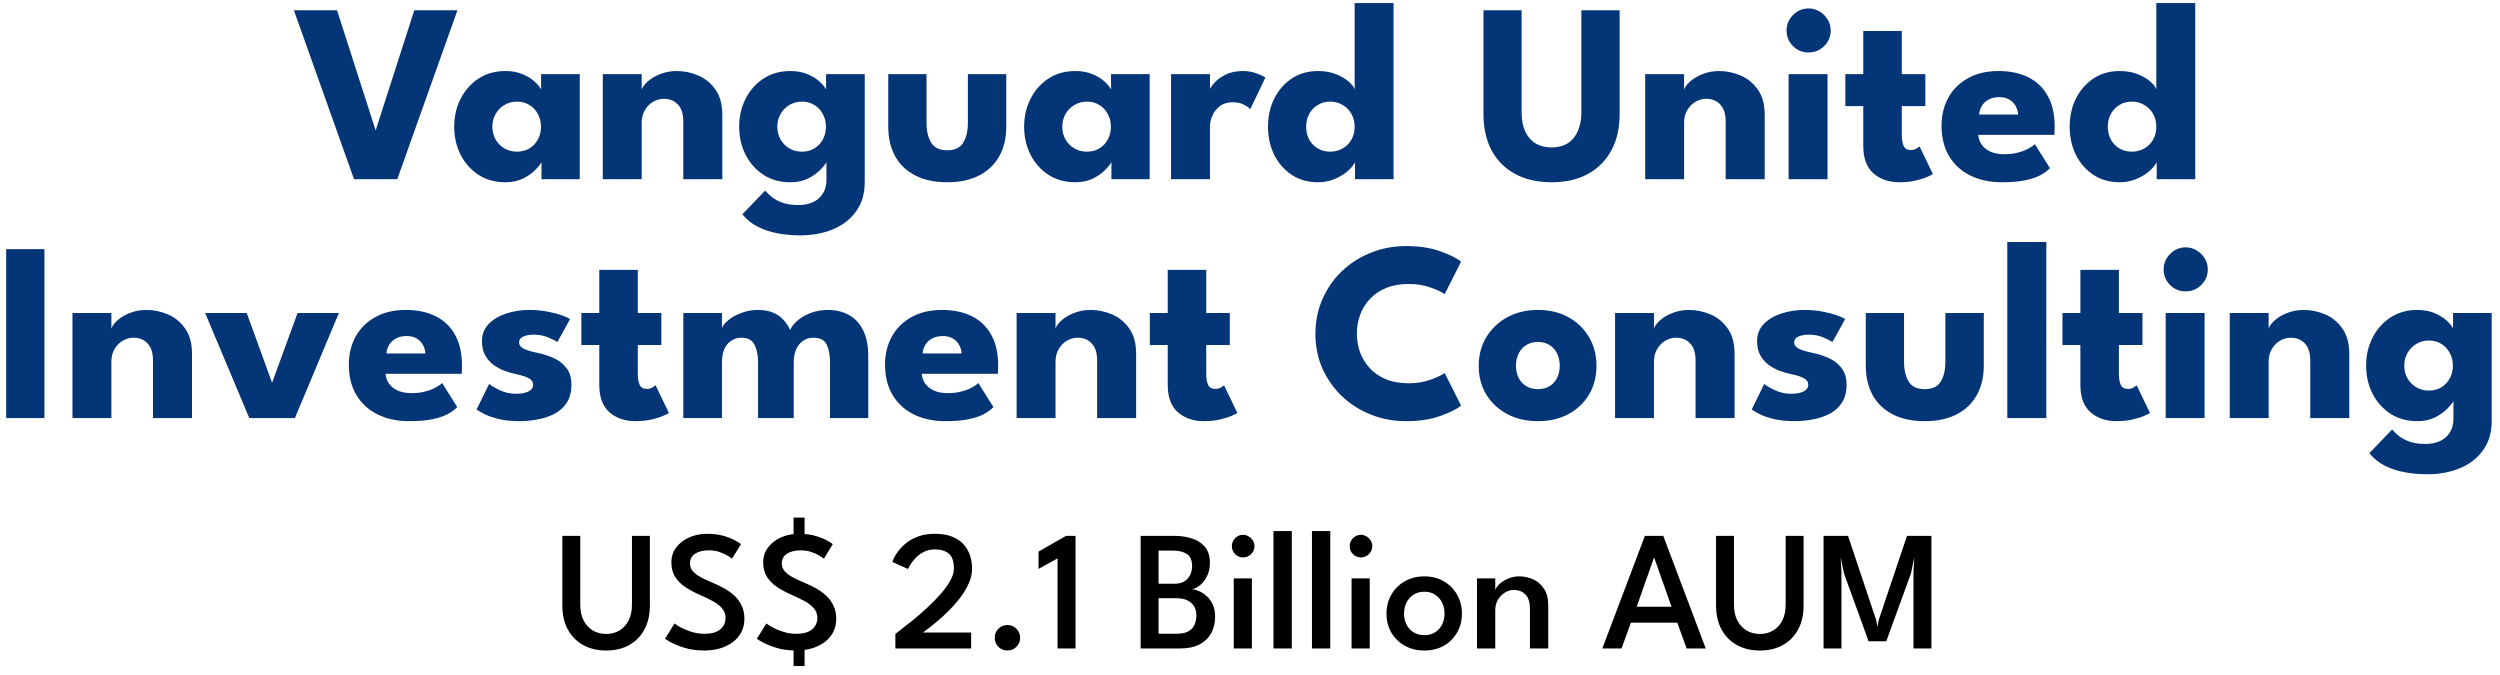
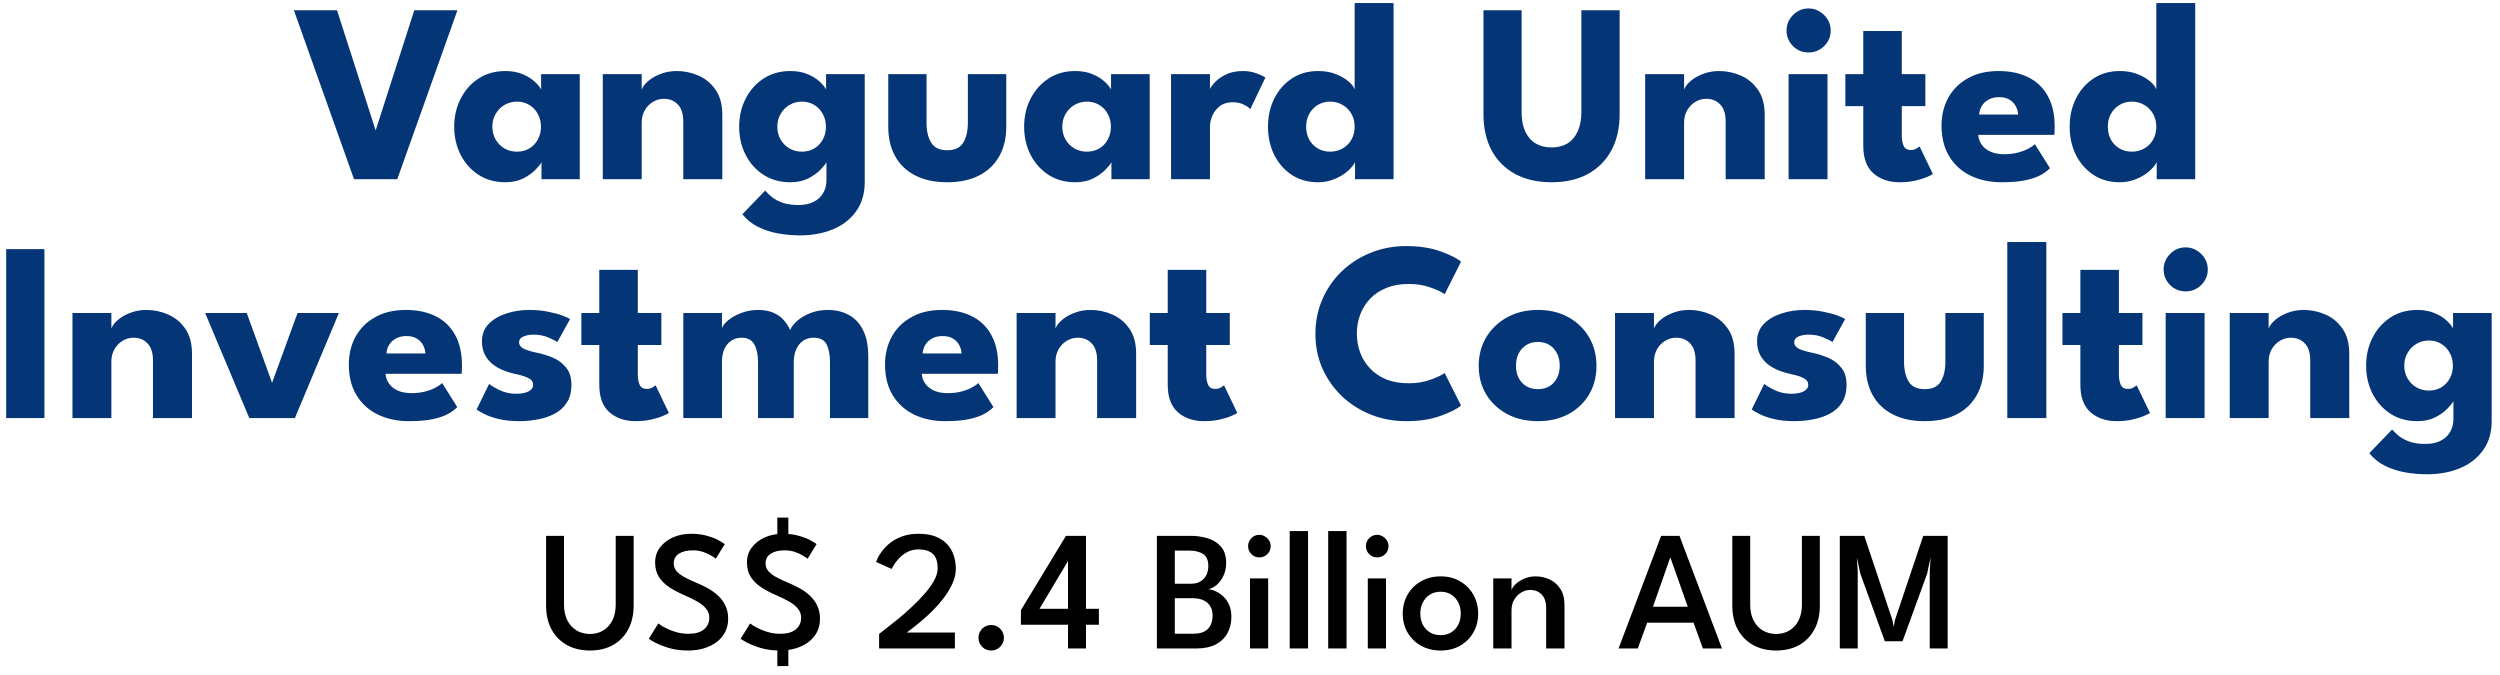
<svg xmlns="http://www.w3.org/2000/svg" width="293" height="79" viewBox="0 0 293 79" fill="none">
  <path d="M46.562 21H41.492L34.442 1.2H39.497L44.027 15.285L48.557 1.2H53.612L46.562 21ZM63.462 21V19.005C63.373 19.205 63.142 19.495 62.773 19.875C62.413 20.255 61.932 20.6 61.333 20.91C60.733 21.21 60.032 21.36 59.233 21.36C58.032 21.36 56.983 21.07 56.083 20.49C55.182 19.9 54.483 19.115 53.983 18.135C53.483 17.145 53.233 16.05 53.233 14.85C53.233 13.65 53.483 12.56 53.983 11.58C54.483 10.59 55.182 9.8 56.083 9.21C56.983 8.62 58.032 8.325 59.233 8.325C60.002 8.325 60.678 8.45 61.258 8.7C61.837 8.94 62.307 9.23 62.667 9.57C63.028 9.9 63.278 10.205 63.417 10.485V8.685H67.948V21H63.462ZM57.703 14.85C57.703 15.41 57.833 15.915 58.093 16.365C58.352 16.805 58.697 17.15 59.127 17.4C59.568 17.65 60.053 17.775 60.583 17.775C61.133 17.775 61.617 17.65 62.038 17.4C62.458 17.15 62.788 16.805 63.028 16.365C63.278 15.915 63.403 15.41 63.403 14.85C63.403 14.29 63.278 13.79 63.028 13.35C62.788 12.9 62.458 12.55 62.038 12.3C61.617 12.04 61.133 11.91 60.583 11.91C60.053 11.91 59.568 12.04 59.127 12.3C58.697 12.55 58.352 12.9 58.093 13.35C57.833 13.79 57.703 14.29 57.703 14.85ZM79.316 8.325C80.176 8.325 81.016 8.5 81.836 8.85C82.656 9.2 83.331 9.755 83.861 10.515C84.391 11.265 84.656 12.255 84.656 13.485V21H80.081V14.235C80.081 13.355 79.871 12.695 79.451 12.255C79.031 11.805 78.481 11.58 77.801 11.58C77.351 11.58 76.926 11.7 76.526 11.94C76.136 12.17 75.816 12.5 75.566 12.93C75.326 13.35 75.206 13.835 75.206 14.385V21H70.646V8.685H75.206V10.5C75.326 10.17 75.576 9.84 75.956 9.51C76.346 9.17 76.831 8.89 77.411 8.67C78.001 8.44 78.636 8.325 79.316 8.325ZM93.771 27.585C92.911 27.585 92.056 27.51 91.206 27.36C90.366 27.21 89.581 26.955 88.851 26.595C88.121 26.235 87.506 25.74 87.006 25.11L89.676 22.335C89.906 22.605 90.186 22.87 90.516 23.13C90.856 23.39 91.271 23.605 91.761 23.775C92.261 23.945 92.866 24.03 93.576 24.03C94.236 24.03 94.811 23.915 95.301 23.685C95.791 23.455 96.171 23.12 96.441 22.68C96.721 22.24 96.861 21.705 96.861 21.075V20.775H101.346V21.345C101.346 22.705 101.006 23.85 100.326 24.78C99.656 25.71 98.751 26.41 97.611 26.88C96.471 27.35 95.191 27.585 93.771 27.585ZM96.861 21V19.005C96.771 19.205 96.541 19.495 96.171 19.875C95.811 20.255 95.331 20.6 94.731 20.91C94.131 21.21 93.431 21.36 92.631 21.36C91.431 21.36 90.381 21.07 89.481 20.49C88.581 19.9 87.881 19.115 87.381 18.135C86.881 17.145 86.631 16.05 86.631 14.85C86.631 13.65 86.881 12.56 87.381 11.58C87.881 10.59 88.581 9.8 89.481 9.21C90.381 8.62 91.431 8.325 92.631 8.325C93.401 8.325 94.076 8.45 94.656 8.7C95.236 8.94 95.706 9.23 96.066 9.57C96.426 9.9 96.676 10.205 96.816 10.485V8.685H101.346V21H96.861ZM91.101 14.85C91.101 15.41 91.231 15.915 91.491 16.365C91.751 16.805 92.096 17.15 92.526 17.4C92.966 17.65 93.451 17.775 93.981 17.775C94.531 17.775 95.016 17.65 95.436 17.4C95.856 17.15 96.186 16.805 96.426 16.365C96.676 15.915 96.801 15.41 96.801 14.85C96.801 14.29 96.676 13.79 96.426 13.35C96.186 12.9 95.856 12.55 95.436 12.3C95.016 12.04 94.531 11.91 93.981 11.91C93.451 11.91 92.966 12.04 92.526 12.3C92.096 12.55 91.751 12.9 91.491 13.35C91.231 13.79 91.101 14.29 91.101 14.85ZM108.589 14.385C108.589 15.365 108.774 16.15 109.144 16.74C109.514 17.32 110.134 17.61 111.004 17.61C111.894 17.61 112.519 17.32 112.879 16.74C113.249 16.15 113.434 15.365 113.434 14.385V8.685H117.934V14.865C117.934 16.185 117.659 17.335 117.109 18.315C116.569 19.285 115.784 20.035 114.754 20.565C113.724 21.095 112.474 21.36 111.004 21.36C109.544 21.36 108.299 21.095 107.269 20.565C106.239 20.035 105.454 19.285 104.914 18.315C104.374 17.335 104.104 16.185 104.104 14.865V8.685H108.589V14.385ZM130.259 21V19.005C130.169 19.205 129.939 19.495 129.569 19.875C129.209 20.255 128.729 20.6 128.129 20.91C127.529 21.21 126.829 21.36 126.029 21.36C124.829 21.36 123.779 21.07 122.879 20.49C121.979 19.9 121.279 19.115 120.779 18.135C120.279 17.145 120.029 16.05 120.029 14.85C120.029 13.65 120.279 12.56 120.779 11.58C121.279 10.59 121.979 9.8 122.879 9.21C123.779 8.62 124.829 8.325 126.029 8.325C126.799 8.325 127.474 8.45 128.054 8.7C128.634 8.94 129.104 9.23 129.464 9.57C129.824 9.9 130.074 10.205 130.214 10.485V8.685H134.744V21H130.259ZM124.499 14.85C124.499 15.41 124.629 15.915 124.889 16.365C125.149 16.805 125.494 17.15 125.924 17.4C126.364 17.65 126.849 17.775 127.379 17.775C127.929 17.775 128.414 17.65 128.834 17.4C129.254 17.15 129.584 16.805 129.824 16.365C130.074 15.915 130.199 15.41 130.199 14.85C130.199 14.29 130.074 13.79 129.824 13.35C129.584 12.9 129.254 12.55 128.834 12.3C128.414 12.04 127.929 11.91 127.379 11.91C126.849 11.91 126.364 12.04 125.924 12.3C125.494 12.55 125.149 12.9 124.889 13.35C124.629 13.79 124.499 14.29 124.499 14.85ZM141.808 21H137.248V8.685H141.808V10.59H141.733C141.813 10.36 142.008 10.07 142.318 9.72C142.628 9.36 143.063 9.04 143.623 8.76C144.183 8.47 144.868 8.325 145.678 8.325C146.248 8.325 146.773 8.415 147.253 8.595C147.733 8.765 148.083 8.93 148.303 9.09L146.533 12.795C146.393 12.625 146.143 12.45 145.783 12.27C145.433 12.08 144.993 11.985 144.463 11.985C143.853 11.985 143.348 12.14 142.948 12.45C142.558 12.76 142.268 13.135 142.078 13.575C141.898 14.015 141.808 14.43 141.808 14.82V21ZM154.49 21.36C153.3 21.36 152.265 21.07 151.385 20.49C150.505 19.9 149.82 19.115 149.33 18.135C148.85 17.145 148.61 16.05 148.61 14.85C148.61 13.65 148.85 12.56 149.33 11.58C149.82 10.59 150.505 9.8 151.385 9.21C152.265 8.62 153.3 8.325 154.49 8.325C155.28 8.325 155.98 8.45 156.59 8.7C157.2 8.94 157.695 9.23 158.075 9.57C158.455 9.9 158.685 10.205 158.765 10.485V0.36H163.325V21H158.81V19.005C158.62 19.375 158.31 19.745 157.88 20.115C157.45 20.475 156.945 20.77 156.365 21C155.785 21.24 155.16 21.36 154.49 21.36ZM155.885 17.775C156.435 17.775 156.925 17.65 157.355 17.4C157.795 17.15 158.14 16.805 158.39 16.365C158.64 15.915 158.765 15.41 158.765 14.85C158.765 14.29 158.64 13.79 158.39 13.35C158.14 12.9 157.795 12.55 157.355 12.3C156.925 12.04 156.435 11.91 155.885 11.91C155.355 11.91 154.875 12.04 154.445 12.3C154.025 12.55 153.69 12.9 153.44 13.35C153.2 13.79 153.08 14.29 153.08 14.85C153.08 15.41 153.2 15.915 153.44 16.365C153.69 16.805 154.025 17.15 154.445 17.4C154.875 17.65 155.355 17.775 155.885 17.775ZM185.337 1.2H189.822V13.365C189.822 14.995 189.502 16.41 188.862 17.61C188.222 18.8 187.307 19.725 186.117 20.385C184.927 21.035 183.507 21.36 181.857 21.36C180.197 21.36 178.767 21.035 177.567 20.385C176.367 19.725 175.447 18.8 174.807 17.61C174.177 16.41 173.862 14.995 173.862 13.365V1.2H178.332V13.125C178.332 14.025 178.472 14.785 178.752 15.405C179.042 16.025 179.452 16.495 179.982 16.815C180.512 17.125 181.137 17.28 181.857 17.28C182.567 17.28 183.182 17.125 183.702 16.815C184.222 16.495 184.622 16.025 184.902 15.405C185.192 14.785 185.337 14.025 185.337 13.125V1.2ZM201.484 8.325C202.344 8.325 203.184 8.5 204.004 8.85C204.824 9.2 205.499 9.755 206.029 10.515C206.559 11.265 206.824 12.255 206.824 13.485V21H202.249V14.235C202.249 13.355 202.039 12.695 201.619 12.255C201.199 11.805 200.649 11.58 199.969 11.58C199.519 11.58 199.094 11.7 198.694 11.94C198.304 12.17 197.984 12.5 197.734 12.93C197.494 13.35 197.374 13.835 197.374 14.385V21H192.814V8.685H197.374V10.5C197.494 10.17 197.744 9.84 198.124 9.51C198.514 9.17 198.999 8.89 199.579 8.67C200.169 8.44 200.804 8.325 201.484 8.325ZM209.624 21V8.685H214.184V21H209.624ZM211.964 6.15C211.244 6.15 210.634 5.9 210.134 5.4C209.634 4.89 209.384 4.285 209.384 3.585C209.384 2.885 209.634 2.28 210.134 1.77C210.644 1.25 211.254 0.99 211.964 0.99C212.434 0.99 212.864 1.11 213.254 1.35C213.644 1.58 213.959 1.89 214.199 2.28C214.439 2.67 214.559 3.105 214.559 3.585C214.559 4.285 214.304 4.89 213.794 5.4C213.284 5.9 212.674 6.15 211.964 6.15ZM216.275 8.685H218.375V3.63H222.89V8.685H225.65V12.435H222.89V15.87C222.89 16.38 222.965 16.795 223.115 17.115C223.265 17.425 223.54 17.58 223.94 17.58C224.21 17.58 224.44 17.52 224.63 17.4C224.82 17.28 224.935 17.2 224.975 17.16L226.535 20.4C226.465 20.46 226.245 20.57 225.875 20.73C225.515 20.89 225.055 21.035 224.495 21.165C223.935 21.295 223.31 21.36 222.62 21.36C221.39 21.36 220.375 21.015 219.575 20.325C218.775 19.625 218.375 18.55 218.375 17.1V12.435H216.275V8.685ZM231.854 15.81C231.884 16.25 232.024 16.64 232.274 16.98C232.524 17.32 232.869 17.59 233.309 17.79C233.759 17.98 234.289 18.075 234.899 18.075C235.479 18.075 235.999 18.015 236.459 17.895C236.929 17.775 237.334 17.625 237.674 17.445C238.024 17.265 238.294 17.08 238.484 16.89L240.254 19.71C240.004 19.98 239.649 20.245 239.189 20.505C238.739 20.755 238.144 20.96 237.404 21.12C236.664 21.28 235.729 21.36 234.599 21.36C233.239 21.36 232.029 21.105 230.969 20.595C229.909 20.085 229.074 19.335 228.464 18.345C227.854 17.355 227.549 16.145 227.549 14.715C227.549 13.515 227.809 12.435 228.329 11.475C228.859 10.505 229.624 9.74 230.624 9.18C231.624 8.61 232.829 8.325 234.239 8.325C235.579 8.325 236.739 8.57 237.719 9.06C238.709 9.55 239.469 10.28 239.999 11.25C240.539 12.21 240.809 13.41 240.809 14.85C240.809 14.93 240.804 15.09 240.794 15.33C240.794 15.57 240.784 15.73 240.764 15.81H231.854ZM236.519 13.425C236.509 13.105 236.424 12.79 236.264 12.48C236.104 12.16 235.864 11.9 235.544 11.7C235.224 11.49 234.814 11.385 234.314 11.385C233.814 11.385 233.389 11.485 233.039 11.685C232.699 11.875 232.439 12.125 232.259 12.435C232.079 12.745 231.979 13.075 231.959 13.425H236.519ZM248.445 21.36C247.255 21.36 246.22 21.07 245.34 20.49C244.46 19.9 243.775 19.115 243.285 18.135C242.805 17.145 242.565 16.05 242.565 14.85C242.565 13.65 242.805 12.56 243.285 11.58C243.775 10.59 244.46 9.8 245.34 9.21C246.22 8.62 247.255 8.325 248.445 8.325C249.235 8.325 249.935 8.45 250.545 8.7C251.155 8.94 251.65 9.23 252.03 9.57C252.41 9.9 252.64 10.205 252.72 10.485V0.36H257.28V21H252.765V19.005C252.575 19.375 252.265 19.745 251.835 20.115C251.405 20.475 250.9 20.77 250.32 21C249.74 21.24 249.115 21.36 248.445 21.36ZM249.84 17.775C250.39 17.775 250.88 17.65 251.31 17.4C251.75 17.15 252.095 16.805 252.345 16.365C252.595 15.915 252.72 15.41 252.72 14.85C252.72 14.29 252.595 13.79 252.345 13.35C252.095 12.9 251.75 12.55 251.31 12.3C250.88 12.04 250.39 11.91 249.84 11.91C249.31 11.91 248.83 12.04 248.4 12.3C247.98 12.55 247.645 12.9 247.395 13.35C247.155 13.79 247.035 14.29 247.035 14.85C247.035 15.41 247.155 15.915 247.395 16.365C247.645 16.805 247.98 17.15 248.4 17.4C248.83 17.65 249.31 17.775 249.84 17.775ZM0.723 29.2H5.207V49H0.723V29.2ZM17.163 36.325C18.023 36.325 18.863 36.5 19.683 36.85C20.503 37.2 21.178 37.755 21.708 38.515C22.238 39.265 22.503 40.255 22.503 41.485V49H17.928V42.235C17.928 41.355 17.718 40.695 17.298 40.255C16.878 39.805 16.328 39.58 15.648 39.58C15.198 39.58 14.773 39.7 14.373 39.94C13.983 40.17 13.663 40.5 13.413 40.93C13.173 41.35 13.053 41.835 13.053 42.385V49H8.493V36.685H13.053V38.5C13.173 38.17 13.423 37.84 13.803 37.51C14.193 37.17 14.678 36.89 15.258 36.67C15.848 36.44 16.483 36.325 17.163 36.325ZM24.043 36.685H28.918L31.888 44.86L34.873 36.685H39.718L34.558 49H29.218L24.043 36.685ZM45.189 43.81C45.219 44.25 45.359 44.64 45.609 44.98C45.859 45.32 46.204 45.59 46.644 45.79C47.094 45.98 47.624 46.075 48.234 46.075C48.814 46.075 49.334 46.015 49.794 45.895C50.264 45.775 50.669 45.625 51.009 45.445C51.359 45.265 51.629 45.08 51.819 44.89L53.589 47.71C53.339 47.98 52.984 48.245 52.524 48.505C52.074 48.755 51.479 48.96 50.739 49.12C49.999 49.28 49.064 49.36 47.934 49.36C46.574 49.36 45.364 49.105 44.304 48.595C43.244 48.085 42.409 47.335 41.799 46.345C41.189 45.355 40.884 44.145 40.884 42.715C40.884 41.515 41.144 40.435 41.664 39.475C42.194 38.505 42.959 37.74 43.959 37.18C44.959 36.61 46.164 36.325 47.574 36.325C48.914 36.325 50.074 36.57 51.054 37.06C52.044 37.55 52.804 38.28 53.334 39.25C53.874 40.21 54.144 41.41 54.144 42.85C54.144 42.93 54.139 43.09 54.129 43.33C54.129 43.57 54.119 43.73 54.099 43.81H45.189ZM49.854 41.425C49.844 41.105 49.759 40.79 49.599 40.48C49.439 40.16 49.199 39.9 48.879 39.7C48.559 39.49 48.149 39.385 47.649 39.385C47.149 39.385 46.724 39.485 46.374 39.685C46.034 39.875 45.774 40.125 45.594 40.435C45.414 40.745 45.314 41.075 45.294 41.425H49.854ZM62.02 36.325C62.83 36.325 63.57 36.395 64.24 36.535C64.91 36.665 65.47 36.815 65.92 36.985C66.38 37.155 66.675 37.295 66.805 37.405L65.32 40.09C65.13 39.95 64.775 39.77 64.255 39.55C63.745 39.33 63.175 39.22 62.545 39.22C62.065 39.22 61.66 39.295 61.33 39.445C61 39.585 60.835 39.81 60.835 40.12C60.835 40.43 61.015 40.68 61.375 40.87C61.745 41.05 62.275 41.21 62.965 41.35C63.565 41.47 64.175 41.66 64.795 41.92C65.415 42.18 65.93 42.565 66.34 43.075C66.76 43.575 66.97 44.245 66.97 45.085C66.97 45.945 66.785 46.655 66.415 47.215C66.045 47.775 65.555 48.21 64.945 48.52C64.335 48.83 63.675 49.045 62.965 49.165C62.255 49.295 61.565 49.36 60.895 49.36C59.955 49.36 59.135 49.275 58.435 49.105C57.745 48.935 57.185 48.74 56.755 48.52C56.325 48.3 56.025 48.125 55.855 47.995L57.325 44.995C57.585 45.215 58.01 45.465 58.6 45.745C59.19 46.015 59.815 46.15 60.475 46.15C61.115 46.15 61.61 46.055 61.96 45.865C62.31 45.675 62.485 45.425 62.485 45.115C62.485 44.865 62.4 44.665 62.23 44.515C62.06 44.365 61.82 44.235 61.51 44.125C61.2 44.015 60.825 43.915 60.385 43.825C59.985 43.745 59.56 43.62 59.11 43.45C58.66 43.28 58.235 43.05 57.835 42.76C57.435 42.46 57.11 42.085 56.86 41.635C56.61 41.185 56.485 40.64 56.485 40C56.485 39.18 56.75 38.5 57.28 37.96C57.81 37.42 58.495 37.015 59.335 36.745C60.175 36.465 61.07 36.325 62.02 36.325ZM68.136 36.685H70.236V31.63H74.751V36.685H77.511V40.435H74.751V43.87C74.751 44.38 74.826 44.795 74.976 45.115C75.126 45.425 75.401 45.58 75.801 45.58C76.071 45.58 76.301 45.52 76.491 45.4C76.681 45.28 76.796 45.2 76.836 45.16L78.396 48.4C78.326 48.46 78.106 48.57 77.736 48.73C77.376 48.89 76.916 49.035 76.356 49.165C75.796 49.295 75.171 49.36 74.481 49.36C73.251 49.36 72.236 49.015 71.436 48.325C70.636 47.625 70.236 46.55 70.236 45.1V40.435H68.136V36.685ZM97.019 36.325C97.949 36.325 98.769 36.52 99.479 36.91C100.189 37.29 100.744 37.88 101.144 38.68C101.554 39.48 101.759 40.51 101.759 41.77V49H97.274V42.46C97.274 41.6 97.144 40.905 96.884 40.375C96.624 39.845 96.109 39.58 95.339 39.58C94.879 39.58 94.474 39.7 94.124 39.94C93.774 40.18 93.504 40.515 93.314 40.945C93.124 41.365 93.029 41.87 93.029 42.46V49H88.844V42.46C88.844 41.6 88.699 40.905 88.409 40.375C88.129 39.845 87.629 39.58 86.909 39.58C86.449 39.58 86.044 39.7 85.694 39.94C85.344 40.17 85.074 40.5 84.884 40.93C84.704 41.35 84.614 41.86 84.614 42.46V49H80.084V36.685H84.614V38.44C84.734 38.13 84.994 37.815 85.394 37.495C85.804 37.165 86.309 36.89 86.909 36.67C87.509 36.44 88.144 36.325 88.814 36.325C89.544 36.325 90.154 36.435 90.644 36.655C91.134 36.865 91.534 37.15 91.844 37.51C92.164 37.87 92.419 38.26 92.609 38.68C92.749 38.32 93.024 37.96 93.434 37.6C93.854 37.23 94.374 36.925 94.994 36.685C95.624 36.445 96.299 36.325 97.019 36.325ZM108.031 43.81C108.061 44.25 108.201 44.64 108.451 44.98C108.701 45.32 109.046 45.59 109.486 45.79C109.936 45.98 110.466 46.075 111.076 46.075C111.656 46.075 112.176 46.015 112.636 45.895C113.106 45.775 113.511 45.625 113.851 45.445C114.201 45.265 114.471 45.08 114.661 44.89L116.431 47.71C116.181 47.98 115.826 48.245 115.366 48.505C114.916 48.755 114.321 48.96 113.581 49.12C112.841 49.28 111.906 49.36 110.776 49.36C109.416 49.36 108.206 49.105 107.146 48.595C106.086 48.085 105.251 47.335 104.641 46.345C104.031 45.355 103.726 44.145 103.726 42.715C103.726 41.515 103.986 40.435 104.506 39.475C105.036 38.505 105.801 37.74 106.801 37.18C107.801 36.61 109.006 36.325 110.416 36.325C111.756 36.325 112.916 36.57 113.896 37.06C114.886 37.55 115.646 38.28 116.176 39.25C116.716 40.21 116.986 41.41 116.986 42.85C116.986 42.93 116.981 43.09 116.971 43.33C116.971 43.57 116.961 43.73 116.941 43.81H108.031ZM112.696 41.425C112.686 41.105 112.601 40.79 112.441 40.48C112.281 40.16 112.041 39.9 111.721 39.7C111.401 39.49 110.991 39.385 110.491 39.385C109.991 39.385 109.566 39.485 109.216 39.685C108.876 39.875 108.616 40.125 108.436 40.435C108.256 40.745 108.156 41.075 108.136 41.425H112.696ZM127.817 36.325C128.677 36.325 129.517 36.5 130.337 36.85C131.157 37.2 131.832 37.755 132.362 38.515C132.892 39.265 133.157 40.255 133.157 41.485V49H128.582V42.235C128.582 41.355 128.372 40.695 127.952 40.255C127.532 39.805 126.982 39.58 126.302 39.58C125.852 39.58 125.427 39.7 125.027 39.94C124.637 40.17 124.317 40.5 124.067 40.93C123.827 41.35 123.707 41.835 123.707 42.385V49H119.147V36.685H123.707V38.5C123.827 38.17 124.077 37.84 124.457 37.51C124.847 37.17 125.332 36.89 125.912 36.67C126.502 36.44 127.137 36.325 127.817 36.325ZM134.757 36.685H136.857V31.63H141.372V36.685H144.132V40.435H141.372V43.87C141.372 44.38 141.447 44.795 141.597 45.115C141.747 45.425 142.022 45.58 142.422 45.58C142.692 45.58 142.922 45.52 143.112 45.4C143.302 45.28 143.417 45.2 143.457 45.16L145.017 48.4C144.947 48.46 144.727 48.57 144.357 48.73C143.997 48.89 143.537 49.035 142.977 49.165C142.417 49.295 141.792 49.36 141.102 49.36C139.872 49.36 138.857 49.015 138.057 48.325C137.257 47.625 136.857 46.55 136.857 45.1V40.435H134.757V36.685ZM165.115 44.92C166.035 44.92 166.87 44.785 167.62 44.515C168.38 44.245 168.945 43.98 169.315 43.72L171.235 47.53C170.765 47.93 169.96 48.335 168.82 48.745C167.69 49.155 166.345 49.36 164.785 49.36C163.325 49.36 161.955 49.105 160.675 48.595C159.395 48.085 158.265 47.37 157.285 46.45C156.315 45.52 155.55 44.435 154.99 43.195C154.44 41.945 154.165 40.59 154.165 39.13C154.165 37.67 154.44 36.315 154.99 35.065C155.54 33.805 156.3 32.71 157.27 31.78C158.25 30.85 159.38 30.13 160.66 29.62C161.95 29.1 163.325 28.84 164.785 28.84C166.345 28.84 167.69 29.045 168.82 29.455C169.96 29.865 170.765 30.27 171.235 30.67L169.315 34.48C168.945 34.21 168.38 33.945 167.62 33.685C166.87 33.415 166.035 33.28 165.115 33.28C164.095 33.28 163.205 33.44 162.445 33.76C161.685 34.07 161.05 34.5 160.54 35.05C160.03 35.6 159.65 36.22 159.4 36.91C159.15 37.6 159.025 38.325 159.025 39.085C159.025 39.855 159.15 40.59 159.4 41.29C159.65 41.98 160.03 42.6 160.54 43.15C161.05 43.7 161.685 44.135 162.445 44.455C163.205 44.765 164.095 44.92 165.115 44.92ZM180.251 49.36C178.901 49.36 177.701 49.085 176.651 48.535C175.611 47.975 174.791 47.21 174.191 46.24C173.601 45.26 173.306 44.14 173.306 42.88C173.306 41.62 173.601 40.5 174.191 39.52C174.791 38.53 175.611 37.75 176.651 37.18C177.701 36.61 178.901 36.325 180.251 36.325C181.601 36.325 182.791 36.61 183.821 37.18C184.851 37.75 185.656 38.53 186.236 39.52C186.816 40.5 187.106 41.62 187.106 42.88C187.106 44.14 186.816 45.26 186.236 46.24C185.656 47.21 184.851 47.975 183.821 48.535C182.791 49.085 181.601 49.36 180.251 49.36ZM180.251 45.61C180.771 45.61 181.221 45.495 181.601 45.265C181.981 45.035 182.276 44.71 182.486 44.29C182.696 43.87 182.801 43.395 182.801 42.865C182.801 42.325 182.696 41.845 182.486 41.425C182.276 41.005 181.981 40.675 181.601 40.435C181.221 40.195 180.771 40.075 180.251 40.075C179.731 40.075 179.276 40.195 178.886 40.435C178.506 40.675 178.206 41.005 177.986 41.425C177.776 41.845 177.671 42.325 177.671 42.865C177.671 43.395 177.776 43.87 177.986 44.29C178.206 44.71 178.506 45.035 178.886 45.265C179.276 45.495 179.731 45.61 180.251 45.61ZM197.954 36.325C198.814 36.325 199.654 36.5 200.474 36.85C201.294 37.2 201.969 37.755 202.499 38.515C203.029 39.265 203.294 40.255 203.294 41.485V49H198.719V42.235C198.719 41.355 198.509 40.695 198.089 40.255C197.669 39.805 197.119 39.58 196.439 39.58C195.989 39.58 195.564 39.7 195.164 39.94C194.774 40.17 194.454 40.5 194.204 40.93C193.964 41.35 193.844 41.835 193.844 42.385V49H189.284V36.685H193.844V38.5C193.964 38.17 194.214 37.84 194.594 37.51C194.984 37.17 195.469 36.89 196.049 36.67C196.639 36.44 197.274 36.325 197.954 36.325ZM211.464 36.325C212.274 36.325 213.014 36.395 213.684 36.535C214.354 36.665 214.914 36.815 215.364 36.985C215.824 37.155 216.119 37.295 216.249 37.405L214.764 40.09C214.574 39.95 214.219 39.77 213.699 39.55C213.189 39.33 212.619 39.22 211.989 39.22C211.509 39.22 211.104 39.295 210.774 39.445C210.444 39.585 210.279 39.81 210.279 40.12C210.279 40.43 210.459 40.68 210.819 40.87C211.189 41.05 211.719 41.21 212.409 41.35C213.009 41.47 213.619 41.66 214.239 41.92C214.859 42.18 215.374 42.565 215.784 43.075C216.204 43.575 216.414 44.245 216.414 45.085C216.414 45.945 216.229 46.655 215.859 47.215C215.489 47.775 214.999 48.21 214.389 48.52C213.779 48.83 213.119 49.045 212.409 49.165C211.699 49.295 211.009 49.36 210.339 49.36C209.399 49.36 208.579 49.275 207.879 49.105C207.189 48.935 206.629 48.74 206.199 48.52C205.769 48.3 205.469 48.125 205.299 47.995L206.769 44.995C207.029 45.215 207.454 45.465 208.044 45.745C208.634 46.015 209.259 46.15 209.919 46.15C210.559 46.15 211.054 46.055 211.404 45.865C211.754 45.675 211.929 45.425 211.929 45.115C211.929 44.865 211.844 44.665 211.674 44.515C211.504 44.365 211.264 44.235 210.954 44.125C210.644 44.015 210.269 43.915 209.829 43.825C209.429 43.745 209.004 43.62 208.554 43.45C208.104 43.28 207.679 43.05 207.279 42.76C206.879 42.46 206.554 42.085 206.304 41.635C206.054 41.185 205.929 40.64 205.929 40C205.929 39.18 206.194 38.5 206.724 37.96C207.254 37.42 207.939 37.015 208.779 36.745C209.619 36.465 210.514 36.325 211.464 36.325ZM223.154 42.385C223.154 43.365 223.339 44.15 223.709 44.74C224.079 45.32 224.699 45.61 225.569 45.61C226.459 45.61 227.084 45.32 227.444 44.74C227.814 44.15 227.999 43.365 227.999 42.385V36.685H232.499V42.865C232.499 44.185 232.224 45.335 231.674 46.315C231.134 47.285 230.349 48.035 229.319 48.565C228.289 49.095 227.039 49.36 225.569 49.36C224.109 49.36 222.864 49.095 221.834 48.565C220.804 48.035 220.019 47.285 219.479 46.315C218.939 45.335 218.669 44.185 218.669 42.865V36.685H223.154V42.385ZM239.83 49H235.255V28.36H239.83V49ZM241.72 36.685H243.82V31.63H248.335V36.685H251.095V40.435H248.335V43.87C248.335 44.38 248.41 44.795 248.56 45.115C248.71 45.425 248.985 45.58 249.385 45.58C249.655 45.58 249.885 45.52 250.075 45.4C250.265 45.28 250.38 45.2 250.42 45.16L251.98 48.4C251.91 48.46 251.69 48.57 251.32 48.73C250.96 48.89 250.5 49.035 249.94 49.165C249.38 49.295 248.755 49.36 248.065 49.36C246.835 49.36 245.82 49.015 245.02 48.325C244.22 47.625 243.82 46.55 243.82 45.1V40.435H241.72V36.685ZM253.818 49V36.685H258.378V49H253.818ZM256.158 34.15C255.438 34.15 254.828 33.9 254.328 33.4C253.828 32.89 253.578 32.285 253.578 31.585C253.578 30.885 253.828 30.28 254.328 29.77C254.838 29.25 255.448 28.99 256.158 28.99C256.628 28.99 257.058 29.11 257.448 29.35C257.838 29.58 258.153 29.89 258.393 30.28C258.633 30.67 258.753 31.105 258.753 31.585C258.753 32.285 258.498 32.89 257.988 33.4C257.478 33.9 256.868 34.15 256.158 34.15ZM269.995 36.325C270.855 36.325 271.695 36.5 272.515 36.85C273.335 37.2 274.01 37.755 274.54 38.515C275.07 39.265 275.335 40.255 275.335 41.485V49H270.76V42.235C270.76 41.355 270.55 40.695 270.13 40.255C269.71 39.805 269.16 39.58 268.48 39.58C268.03 39.58 267.605 39.7 267.205 39.94C266.815 40.17 266.495 40.5 266.245 40.93C266.005 41.35 265.885 41.835 265.885 42.385V49H261.325V36.685H265.885V38.5C266.005 38.17 266.255 37.84 266.635 37.51C267.025 37.17 267.51 36.89 268.09 36.67C268.68 36.44 269.315 36.325 269.995 36.325ZM284.45 55.585C283.59 55.585 282.735 55.51 281.885 55.36C281.045 55.21 280.26 54.955 279.53 54.595C278.8 54.235 278.185 53.74 277.685 53.11L280.355 50.335C280.585 50.605 280.865 50.87 281.195 51.13C281.535 51.39 281.95 51.605 282.44 51.775C282.94 51.945 283.545 52.03 284.255 52.03C284.915 52.03 285.49 51.915 285.98 51.685C286.47 51.455 286.85 51.12 287.12 50.68C287.4 50.24 287.54 49.705 287.54 49.075V48.775H292.025V49.345C292.025 50.705 291.685 51.85 291.005 52.78C290.335 53.71 289.43 54.41 288.29 54.88C287.15 55.35 285.87 55.585 284.45 55.585ZM287.54 49V47.005C287.45 47.205 287.22 47.495 286.85 47.875C286.49 48.255 286.01 48.6 285.41 48.91C284.81 49.21 284.11 49.36 283.31 49.36C282.11 49.36 281.06 49.07 280.16 48.49C279.26 47.9 278.56 47.115 278.06 46.135C277.56 45.145 277.31 44.05 277.31 42.85C277.31 41.65 277.56 40.56 278.06 39.58C278.56 38.59 279.26 37.8 280.16 37.21C281.06 36.62 282.11 36.325 283.31 36.325C284.08 36.325 284.755 36.45 285.335 36.7C285.915 36.94 286.385 37.23 286.745 37.57C287.105 37.9 287.355 38.205 287.495 38.485V36.685H292.025V49H287.54ZM281.78 42.85C281.78 43.41 281.91 43.915 282.17 44.365C282.43 44.805 282.775 45.15 283.205 45.4C283.645 45.65 284.13 45.775 284.66 45.775C285.21 45.775 285.695 45.65 286.115 45.4C286.535 45.15 286.865 44.805 287.105 44.365C287.355 43.915 287.48 43.41 287.48 42.85C287.48 42.29 287.355 41.79 287.105 41.35C286.865 40.9 286.535 40.55 286.115 40.3C285.695 40.04 285.21 39.91 284.66 39.91C284.13 39.91 283.645 40.04 283.205 40.3C282.775 40.55 282.43 40.9 282.17 41.35C281.91 41.79 281.78 42.29 281.78 42.85Z" fill="#043576" />
-   <path d="M74.066 62.8H76.166V70.97C76.166 72.057 75.95 72.997 75.516 73.79C75.09 74.577 74.493 75.183 73.726 75.61C72.96 76.03 72.066 76.24 71.046 76.24C70.033 76.24 69.14 76.03 68.366 75.61C67.593 75.183 66.99 74.577 66.556 73.79C66.123 72.997 65.906 72.057 65.906 70.97V62.8H68.006V70.86C68.006 71.58 68.136 72.197 68.396 72.71C68.663 73.223 69.023 73.617 69.476 73.89C69.936 74.163 70.46 74.3 71.046 74.3C71.633 74.3 72.153 74.163 72.606 73.89C73.06 73.617 73.416 73.223 73.676 72.71C73.936 72.197 74.066 71.58 74.066 70.86V62.8ZM82.875 62.56C83.649 62.56 84.319 62.65 84.885 62.83C85.459 63.003 85.912 63.19 86.245 63.39C86.579 63.583 86.779 63.71 86.845 63.77L85.795 65.48C85.695 65.393 85.515 65.273 85.255 65.12C85.002 64.96 84.689 64.817 84.315 64.69C83.949 64.563 83.539 64.5 83.085 64.5C82.405 64.5 81.865 64.633 81.465 64.9C81.065 65.16 80.865 65.54 80.865 66.04C80.865 66.373 80.972 66.667 81.185 66.92C81.399 67.173 81.702 67.41 82.095 67.63C82.495 67.85 82.972 68.073 83.525 68.3C83.992 68.493 84.445 68.713 84.885 68.96C85.332 69.207 85.732 69.497 86.085 69.83C86.439 70.163 86.719 70.55 86.925 70.99C87.139 71.43 87.245 71.937 87.245 72.51C87.245 73.11 87.122 73.643 86.875 74.11C86.629 74.57 86.289 74.96 85.855 75.28C85.422 75.593 84.922 75.833 84.355 76C83.795 76.16 83.195 76.24 82.555 76.24C81.715 76.24 80.959 76.14 80.285 75.94C79.619 75.733 79.079 75.52 78.665 75.3C78.252 75.073 78.012 74.927 77.945 74.86L79.055 73.07C79.135 73.137 79.282 73.237 79.495 73.37C79.715 73.497 79.985 73.633 80.305 73.78C80.625 73.92 80.979 74.04 81.365 74.14C81.759 74.233 82.165 74.28 82.585 74.28C83.392 74.28 84.002 74.107 84.415 73.76C84.829 73.407 85.035 72.953 85.035 72.4C85.035 71.98 84.902 71.617 84.635 71.31C84.375 70.997 84.015 70.713 83.555 70.46C83.102 70.207 82.585 69.957 82.005 69.71C81.412 69.45 80.862 69.157 80.355 68.83C79.855 68.503 79.452 68.107 79.145 67.64C78.839 67.167 78.685 66.593 78.685 65.92C78.685 65.247 78.875 64.66 79.255 64.16C79.642 63.653 80.152 63.26 80.785 62.98C81.419 62.7 82.115 62.56 82.875 62.56ZM93.007 60.66H94.297V62.93H93.007V60.66ZM93.007 75.79H94.297V78.06H93.007V75.79ZM93.637 62.56C94.41 62.56 95.08 62.65 95.647 62.83C96.22 63.003 96.674 63.19 97.007 63.39C97.34 63.583 97.54 63.71 97.607 63.77L96.557 65.48C96.457 65.393 96.277 65.273 96.017 65.12C95.764 64.96 95.45 64.817 95.077 64.69C94.71 64.563 94.3 64.5 93.847 64.5C93.167 64.5 92.627 64.633 92.227 64.9C91.827 65.16 91.627 65.54 91.627 66.04C91.627 66.373 91.734 66.667 91.947 66.92C92.16 67.173 92.464 67.41 92.857 67.63C93.257 67.85 93.734 68.073 94.287 68.3C94.754 68.493 95.207 68.713 95.647 68.96C96.094 69.207 96.494 69.497 96.847 69.83C97.2 70.163 97.48 70.55 97.687 70.99C97.9 71.43 98.007 71.937 98.007 72.51C98.007 73.11 97.884 73.643 97.637 74.11C97.39 74.57 97.05 74.96 96.617 75.28C96.184 75.593 95.684 75.833 95.117 76C94.557 76.16 93.957 76.24 93.317 76.24C92.477 76.24 91.72 76.14 91.047 75.94C90.38 75.733 89.84 75.52 89.427 75.3C89.014 75.073 88.774 74.927 88.707 74.86L89.817 73.07C89.897 73.137 90.044 73.237 90.257 73.37C90.477 73.497 90.747 73.633 91.067 73.78C91.387 73.92 91.74 74.04 92.127 74.14C92.52 74.233 92.927 74.28 93.347 74.28C94.154 74.28 94.764 74.107 95.177 73.76C95.59 73.407 95.797 72.953 95.797 72.4C95.797 71.98 95.664 71.617 95.397 71.31C95.137 70.997 94.777 70.713 94.317 70.46C93.864 70.207 93.347 69.957 92.767 69.71C92.174 69.45 91.624 69.157 91.117 68.83C90.617 68.503 90.214 68.107 89.907 67.64C89.6 67.167 89.447 66.593 89.447 65.92C89.447 65.247 89.637 64.66 90.017 64.16C90.404 63.653 90.914 63.26 91.547 62.98C92.18 62.7 92.877 62.56 93.637 62.56ZM109.557 64.39C109.044 64.39 108.59 64.5 108.197 64.72C107.81 64.933 107.487 65.187 107.227 65.48C106.967 65.773 106.767 66.04 106.627 66.28C106.494 66.52 106.42 66.653 106.407 66.68L104.577 65.86C104.59 65.8 104.654 65.65 104.767 65.41C104.88 65.163 105.057 64.883 105.297 64.57C105.537 64.25 105.847 63.937 106.227 63.63C106.614 63.323 107.08 63.07 107.627 62.87C108.18 62.663 108.824 62.56 109.557 62.56C110.35 62.56 111.024 62.67 111.577 62.89C112.13 63.11 112.58 63.413 112.927 63.8C113.274 64.18 113.527 64.617 113.687 65.11C113.847 65.603 113.927 66.123 113.927 66.67C113.927 67.23 113.797 67.797 113.537 68.37C113.284 68.943 112.954 69.5 112.547 70.04C112.14 70.573 111.704 71.073 111.237 71.54C110.77 72.007 110.317 72.423 109.877 72.79C109.444 73.157 109.07 73.457 108.757 73.69C108.45 73.923 108.257 74.07 108.177 74.13H113.817V76H104.937V74.3C105.11 74.16 105.394 73.937 105.787 73.63C106.187 73.323 106.647 72.96 107.167 72.54C107.687 72.113 108.214 71.65 108.747 71.15C109.287 70.65 109.787 70.137 110.247 69.61C110.714 69.083 111.087 68.567 111.367 68.06C111.654 67.553 111.797 67.08 111.797 66.64C111.797 65.813 111.604 65.233 111.217 64.9C110.83 64.56 110.277 64.39 109.557 64.39ZM118.062 76.24C117.655 76.24 117.305 76.097 117.012 75.81C116.725 75.517 116.582 75.163 116.582 74.75C116.582 74.337 116.725 73.983 117.012 73.69C117.305 73.397 117.655 73.25 118.062 73.25C118.482 73.25 118.835 73.397 119.122 73.69C119.415 73.983 119.562 74.337 119.562 74.75C119.562 75.163 119.415 75.517 119.122 75.81C118.835 76.097 118.482 76.24 118.062 76.24ZM123.944 65.44L121.714 66.68V64.65L124.944 62.8H126.054V76H123.944V65.44ZM133.683 62.8H137.623C138.349 62.8 139.029 62.9 139.663 63.1C140.303 63.293 140.819 63.623 141.213 64.09C141.606 64.55 141.803 65.187 141.803 66C141.803 66.547 141.696 67.04 141.483 67.48C141.276 67.92 141.013 68.277 140.693 68.55C140.373 68.823 140.046 68.99 139.713 69.05C139.993 69.077 140.286 69.163 140.593 69.31C140.906 69.45 141.199 69.65 141.473 69.91C141.753 70.17 141.979 70.497 142.153 70.89C142.326 71.283 142.413 71.743 142.413 72.27C142.413 73.003 142.259 73.65 141.953 74.21C141.646 74.77 141.189 75.21 140.583 75.53C139.976 75.843 139.216 76 138.303 76H133.683V62.8ZM135.783 74.27H137.963C138.536 74.27 138.983 74.173 139.303 73.98C139.629 73.787 139.863 73.53 140.003 73.21C140.143 72.883 140.213 72.527 140.213 72.14C140.213 71.507 140.009 71.01 139.603 70.65C139.196 70.29 138.613 70.11 137.853 70.11H135.783V74.27ZM135.783 68.41H137.683C138.143 68.41 138.523 68.317 138.823 68.13C139.123 67.937 139.346 67.683 139.493 67.37C139.639 67.05 139.713 66.717 139.713 66.37C139.713 65.67 139.509 65.19 139.103 64.93C138.696 64.663 138.153 64.53 137.473 64.53H135.783V68.41ZM144.593 76V67.79H146.723V76H144.593ZM145.683 65.33C145.323 65.33 145.013 65.2 144.753 64.94C144.5 64.68 144.373 64.37 144.373 64.01C144.373 63.65 144.5 63.34 144.753 63.08C145.013 62.813 145.323 62.68 145.683 62.68C145.923 62.68 146.143 62.743 146.343 62.87C146.55 62.99 146.713 63.15 146.833 63.35C146.96 63.543 147.023 63.763 147.023 64.01C147.023 64.37 146.893 64.68 146.633 64.94C146.373 65.2 146.057 65.33 145.683 65.33ZM151.399 76H149.249V62.24H151.399V76ZM155.91 76H153.76V62.24H155.91V76ZM158.402 76V67.79H160.532V76H158.402ZM159.492 65.33C159.132 65.33 158.822 65.2 158.562 64.94C158.309 64.68 158.182 64.37 158.182 64.01C158.182 63.65 158.309 63.34 158.562 63.08C158.822 62.813 159.132 62.68 159.492 62.68C159.732 62.68 159.952 62.743 160.152 62.87C160.359 62.99 160.522 63.15 160.642 63.35C160.769 63.543 160.832 63.763 160.832 64.01C160.832 64.37 160.702 64.68 160.442 64.94C160.182 65.2 159.865 65.33 159.492 65.33ZM166.937 76.24C166.077 76.24 165.31 76.053 164.637 75.68C163.97 75.3 163.447 74.787 163.067 74.14C162.687 73.487 162.497 72.747 162.497 71.92C162.497 71.093 162.687 70.35 163.067 69.69C163.447 69.03 163.97 68.51 164.637 68.13C165.31 67.743 166.077 67.55 166.937 67.55C167.797 67.55 168.557 67.743 169.217 68.13C169.877 68.51 170.394 69.03 170.767 69.69C171.147 70.35 171.337 71.093 171.337 71.92C171.337 72.747 171.147 73.487 170.767 74.14C170.394 74.787 169.877 75.3 169.217 75.68C168.557 76.053 167.797 76.24 166.937 76.24ZM166.937 74.44C167.417 74.44 167.834 74.33 168.187 74.11C168.54 73.89 168.814 73.59 169.007 73.21C169.2 72.83 169.297 72.397 169.297 71.91C169.297 71.423 169.2 70.99 169.007 70.61C168.814 70.223 168.54 69.917 168.187 69.69C167.834 69.463 167.417 69.35 166.937 69.35C166.457 69.35 166.037 69.463 165.677 69.69C165.324 69.917 165.047 70.223 164.847 70.61C164.654 70.99 164.557 71.423 164.557 71.91C164.557 72.397 164.654 72.83 164.847 73.21C165.047 73.59 165.324 73.89 165.677 74.11C166.037 74.33 166.457 74.44 166.937 74.44ZM178.054 67.55C178.608 67.55 179.144 67.663 179.664 67.89C180.184 68.117 180.611 68.48 180.944 68.98C181.284 69.473 181.454 70.117 181.454 70.91V76H179.304V71.3C179.304 70.56 179.128 70.017 178.774 69.67C178.428 69.317 177.978 69.14 177.424 69.14C177.058 69.14 176.708 69.243 176.374 69.45C176.041 69.657 175.768 69.937 175.554 70.29C175.348 70.643 175.244 71.05 175.244 71.51V76H173.104V67.79H175.244V69.17C175.304 68.943 175.464 68.707 175.724 68.46C175.991 68.207 176.328 67.993 176.734 67.82C177.141 67.64 177.581 67.55 178.054 67.55ZM192.782 62.8H194.932L199.912 76H197.672L196.582 72.98H191.142L190.042 76H187.792L192.782 62.8ZM191.822 71.11H195.902L193.872 65.36H193.842L191.822 71.11ZM209.281 62.8H211.381V70.97C211.381 72.057 211.165 72.997 210.731 73.79C210.305 74.577 209.708 75.183 208.941 75.61C208.175 76.03 207.281 76.24 206.261 76.24C205.248 76.24 204.355 76.03 203.581 75.61C202.808 75.183 202.205 74.577 201.771 73.79C201.338 72.997 201.121 72.057 201.121 70.97V62.8H203.221V70.86C203.221 71.58 203.351 72.197 203.611 72.71C203.878 73.223 204.238 73.617 204.691 73.89C205.151 74.163 205.675 74.3 206.261 74.3C206.848 74.3 207.368 74.163 207.821 73.89C208.275 73.617 208.631 73.223 208.891 72.71C209.151 72.197 209.281 71.58 209.281 70.86V62.8ZM226.36 62.8V76H224.26V67.01L224.36 65.32L223.96 67.22L221.07 75.16H219L216.12 67.22L215.72 65.32L215.82 67.01V76H213.72V62.8H216.59L219.89 72.68L220.04 73.47L220.18 72.68L223.5 62.8H226.36Z" fill="black" />
+   <path d="M72.162 62.8H74.262V70.97C74.262 72.057 74.045 72.997 73.612 73.79C73.185 74.577 72.589 75.183 71.822 75.61C71.055 76.03 70.162 76.24 69.142 76.24C68.129 76.24 67.235 76.03 66.462 75.61C65.689 75.183 65.085 74.577 64.652 73.79C64.219 72.997 64.002 72.057 64.002 70.97V62.8H66.102V70.86C66.102 71.58 66.232 72.197 66.492 72.71C66.759 73.223 67.119 73.617 67.572 73.89C68.032 74.163 68.555 74.3 69.142 74.3C69.729 74.3 70.249 74.163 70.702 73.89C71.155 73.617 71.512 73.223 71.772 72.71C72.032 72.197 72.162 71.58 72.162 70.86V62.8ZM80.971 62.56C81.744 62.56 82.414 62.65 82.981 62.83C83.554 63.003 84.008 63.19 84.341 63.39C84.674 63.583 84.874 63.71 84.941 63.77L83.891 65.48C83.791 65.393 83.611 65.273 83.351 65.12C83.098 64.96 82.784 64.817 82.411 64.69C82.044 64.563 81.634 64.5 81.181 64.5C80.501 64.5 79.961 64.633 79.561 64.9C79.161 65.16 78.961 65.54 78.961 66.04C78.961 66.373 79.068 66.667 79.281 66.92C79.494 67.173 79.798 67.41 80.191 67.63C80.591 67.85 81.068 68.073 81.621 68.3C82.088 68.493 82.541 68.713 82.981 68.96C83.428 69.207 83.828 69.497 84.181 69.83C84.534 70.163 84.814 70.55 85.021 70.99C85.234 71.43 85.341 71.937 85.341 72.51C85.341 73.11 85.218 73.643 84.971 74.11C84.724 74.57 84.384 74.96 83.951 75.28C83.518 75.593 83.018 75.833 82.451 76C81.891 76.16 81.291 76.24 80.651 76.24C79.811 76.24 79.054 76.14 78.381 75.94C77.714 75.733 77.174 75.52 76.761 75.3C76.348 75.073 76.108 74.927 76.041 74.86L77.151 73.07C77.231 73.137 77.378 73.237 77.591 73.37C77.811 73.497 78.081 73.633 78.401 73.78C78.721 73.92 79.074 74.04 79.461 74.14C79.854 74.233 80.261 74.28 80.681 74.28C81.488 74.28 82.098 74.107 82.511 73.76C82.924 73.407 83.131 72.953 83.131 72.4C83.131 71.98 82.998 71.617 82.731 71.31C82.471 70.997 82.111 70.713 81.651 70.46C81.198 70.207 80.681 69.957 80.101 69.71C79.508 69.45 78.958 69.157 78.451 68.83C77.951 68.503 77.548 68.107 77.241 67.64C76.934 67.167 76.781 66.593 76.781 65.92C76.781 65.247 76.971 64.66 77.351 64.16C77.738 63.653 78.248 63.26 78.881 62.98C79.514 62.7 80.211 62.56 80.971 62.56ZM91.103 60.66H92.393V62.93H91.103V60.66ZM91.103 75.79H92.393V78.06H91.103V75.79ZM91.733 62.56C92.506 62.56 93.176 62.65 93.743 62.83C94.316 63.003 94.769 63.19 95.103 63.39C95.436 63.583 95.636 63.71 95.703 63.77L94.653 65.48C94.553 65.393 94.373 65.273 94.113 65.12C93.859 64.96 93.546 64.817 93.173 64.69C92.806 64.563 92.396 64.5 91.943 64.5C91.263 64.5 90.723 64.633 90.323 64.9C89.923 65.16 89.723 65.54 89.723 66.04C89.723 66.373 89.829 66.667 90.043 66.92C90.256 67.173 90.559 67.41 90.953 67.63C91.353 67.85 91.829 68.073 92.383 68.3C92.85 68.493 93.303 68.713 93.743 68.96C94.189 69.207 94.59 69.497 94.943 69.83C95.296 70.163 95.576 70.55 95.783 70.99C95.996 71.43 96.103 71.937 96.103 72.51C96.103 73.11 95.98 73.643 95.733 74.11C95.486 74.57 95.146 74.96 94.713 75.28C94.279 75.593 93.779 75.833 93.213 76C92.653 76.16 92.053 76.24 91.413 76.24C90.573 76.24 89.816 76.14 89.143 75.94C88.476 75.733 87.936 75.52 87.523 75.3C87.109 75.073 86.87 74.927 86.803 74.86L87.913 73.07C87.993 73.137 88.139 73.237 88.353 73.37C88.573 73.497 88.843 73.633 89.163 73.78C89.483 73.92 89.836 74.04 90.223 74.14C90.616 74.233 91.023 74.28 91.443 74.28C92.249 74.28 92.859 74.107 93.273 73.76C93.686 73.407 93.893 72.953 93.893 72.4C93.893 71.98 93.76 71.617 93.493 71.31C93.233 70.997 92.873 70.713 92.413 70.46C91.96 70.207 91.443 69.957 90.863 69.71C90.269 69.45 89.719 69.157 89.213 68.83C88.713 68.503 88.309 68.107 88.003 67.64C87.696 67.167 87.543 66.593 87.543 65.92C87.543 65.247 87.733 64.66 88.113 64.16C88.499 63.653 89.01 63.26 89.643 62.98C90.276 62.7 90.973 62.56 91.733 62.56ZM107.653 64.39C107.139 64.39 106.686 64.5 106.293 64.72C105.906 64.933 105.583 65.187 105.323 65.48C105.063 65.773 104.863 66.04 104.723 66.28C104.589 66.52 104.516 66.653 104.503 66.68L102.673 65.86C102.686 65.8 102.749 65.65 102.863 65.41C102.976 65.163 103.153 64.883 103.393 64.57C103.633 64.25 103.943 63.937 104.323 63.63C104.709 63.323 105.176 63.07 105.723 62.87C106.276 62.663 106.919 62.56 107.653 62.56C108.446 62.56 109.119 62.67 109.673 62.89C110.226 63.11 110.676 63.413 111.023 63.8C111.369 64.18 111.623 64.617 111.783 65.11C111.943 65.603 112.023 66.123 112.023 66.67C112.023 67.23 111.893 67.797 111.633 68.37C111.379 68.943 111.049 69.5 110.643 70.04C110.236 70.573 109.799 71.073 109.333 71.54C108.866 72.007 108.413 72.423 107.973 72.79C107.539 73.157 107.166 73.457 106.853 73.69C106.546 73.923 106.353 74.07 106.273 74.13H111.913V76H103.033V74.3C103.206 74.16 103.489 73.937 103.883 73.63C104.283 73.323 104.743 72.96 105.263 72.54C105.783 72.113 106.309 71.65 106.843 71.15C107.383 70.65 107.883 70.137 108.343 69.61C108.809 69.083 109.183 68.567 109.463 68.06C109.749 67.553 109.893 67.08 109.893 66.64C109.893 65.813 109.699 65.233 109.313 64.9C108.926 64.56 108.373 64.39 107.653 64.39ZM116.158 76.24C115.751 76.24 115.401 76.097 115.108 75.81C114.821 75.517 114.678 75.163 114.678 74.75C114.678 74.337 114.821 73.983 115.108 73.69C115.401 73.397 115.751 73.25 116.158 73.25C116.578 73.25 116.931 73.397 117.218 73.69C117.511 73.983 117.658 74.337 117.658 74.75C117.658 75.163 117.511 75.517 117.218 75.81C116.931 76.097 116.578 76.24 116.158 76.24ZM127.28 62.8V71.35H128.79V73.22H127.28V76H125.17V73.22H119.65V71.51L124.93 62.8H127.28ZM125.17 71.35V65.77H125.16L121.83 71.35H125.17ZM135.587 62.8H139.527C140.254 62.8 140.934 62.9 141.567 63.1C142.207 63.293 142.724 63.623 143.117 64.09C143.51 64.55 143.707 65.187 143.707 66C143.707 66.547 143.6 67.04 143.387 67.48C143.18 67.92 142.917 68.277 142.597 68.55C142.277 68.823 141.95 68.99 141.617 69.05C141.897 69.077 142.19 69.163 142.497 69.31C142.81 69.45 143.104 69.65 143.377 69.91C143.657 70.17 143.884 70.497 144.057 70.89C144.23 71.283 144.317 71.743 144.317 72.27C144.317 73.003 144.164 73.65 143.857 74.21C143.55 74.77 143.094 75.21 142.487 75.53C141.88 75.843 141.12 76 140.207 76H135.587V62.8ZM137.687 74.27H139.867C140.44 74.27 140.887 74.173 141.207 73.98C141.534 73.787 141.767 73.53 141.907 73.21C142.047 72.883 142.117 72.527 142.117 72.14C142.117 71.507 141.914 71.01 141.507 70.65C141.1 70.29 140.517 70.11 139.757 70.11H137.687V74.27ZM137.687 68.41H139.587C140.047 68.41 140.427 68.317 140.727 68.13C141.027 67.937 141.25 67.683 141.397 67.37C141.544 67.05 141.617 66.717 141.617 66.37C141.617 65.67 141.414 65.19 141.007 64.93C140.6 64.663 140.057 64.53 139.377 64.53H137.687V68.41ZM146.498 76V67.79H148.628V76H146.498ZM147.588 65.33C147.228 65.33 146.918 65.2 146.658 64.94C146.404 64.68 146.278 64.37 146.278 64.01C146.278 63.65 146.404 63.34 146.658 63.08C146.918 62.813 147.228 62.68 147.588 62.68C147.828 62.68 148.048 62.743 148.248 62.87C148.454 62.99 148.618 63.15 148.738 63.35C148.864 63.543 148.928 63.763 148.928 64.01C148.928 64.37 148.798 64.68 148.538 64.94C148.278 65.2 147.961 65.33 147.588 65.33ZM153.303 76H151.153V62.24H153.303V76ZM157.815 76H155.665V62.24H157.815V76ZM160.306 76V67.79H162.436V76H160.306ZM161.396 65.33C161.036 65.33 160.726 65.2 160.466 64.94C160.213 64.68 160.086 64.37 160.086 64.01C160.086 63.65 160.213 63.34 160.466 63.08C160.726 62.813 161.036 62.68 161.396 62.68C161.636 62.68 161.856 62.743 162.056 62.87C162.263 62.99 162.426 63.15 162.546 63.35C162.673 63.543 162.736 63.763 162.736 64.01C162.736 64.37 162.606 64.68 162.346 64.94C162.086 65.2 161.77 65.33 161.396 65.33ZM168.841 76.24C167.981 76.24 167.215 76.053 166.541 75.68C165.875 75.3 165.351 74.787 164.971 74.14C164.591 73.487 164.401 72.747 164.401 71.92C164.401 71.093 164.591 70.35 164.971 69.69C165.351 69.03 165.875 68.51 166.541 68.13C167.215 67.743 167.981 67.55 168.841 67.55C169.701 67.55 170.461 67.743 171.121 68.13C171.781 68.51 172.298 69.03 172.671 69.69C173.051 70.35 173.241 71.093 173.241 71.92C173.241 72.747 173.051 73.487 172.671 74.14C172.298 74.787 171.781 75.3 171.121 75.68C170.461 76.053 169.701 76.24 168.841 76.24ZM168.841 74.44C169.321 74.44 169.738 74.33 170.091 74.11C170.445 73.89 170.718 73.59 170.911 73.21C171.105 72.83 171.201 72.397 171.201 71.91C171.201 71.423 171.105 70.99 170.911 70.61C170.718 70.223 170.445 69.917 170.091 69.69C169.738 69.463 169.321 69.35 168.841 69.35C168.361 69.35 167.941 69.463 167.581 69.69C167.228 69.917 166.951 70.223 166.751 70.61C166.558 70.99 166.461 71.423 166.461 71.91C166.461 72.397 166.558 72.83 166.751 73.21C166.951 73.59 167.228 73.89 167.581 74.11C167.941 74.33 168.361 74.44 168.841 74.44ZM179.959 67.55C180.512 67.55 181.049 67.663 181.569 67.89C182.089 68.117 182.515 68.48 182.849 68.98C183.189 69.473 183.359 70.117 183.359 70.91V76H181.209V71.3C181.209 70.56 181.032 70.017 180.679 69.67C180.332 69.317 179.882 69.14 179.329 69.14C178.962 69.14 178.612 69.243 178.279 69.45C177.945 69.657 177.672 69.937 177.459 70.29C177.252 70.643 177.149 71.05 177.149 71.51V76H175.009V67.79H177.149V69.17C177.209 68.943 177.369 68.707 177.629 68.46C177.895 68.207 178.232 67.993 178.639 67.82C179.045 67.64 179.485 67.55 179.959 67.55ZM194.686 62.8H196.836L201.816 76H199.576L198.486 72.98H193.046L191.946 76H189.696L194.686 62.8ZM193.726 71.11H197.806L195.776 65.36H195.746L193.726 71.11ZM211.185 62.8H213.285V70.97C213.285 72.057 213.069 72.997 212.635 73.79C212.209 74.577 211.612 75.183 210.845 75.61C210.079 76.03 209.185 76.24 208.165 76.24C207.152 76.24 206.259 76.03 205.485 75.61C204.712 75.183 204.109 74.577 203.675 73.79C203.242 72.997 203.025 72.057 203.025 70.97V62.8H205.125V70.86C205.125 71.58 205.255 72.197 205.515 72.71C205.782 73.223 206.142 73.617 206.595 73.89C207.055 74.163 207.579 74.3 208.165 74.3C208.752 74.3 209.272 74.163 209.725 73.89C210.179 73.617 210.535 73.223 210.795 72.71C211.055 72.197 211.185 71.58 211.185 70.86V62.8ZM228.265 62.8V76H226.165V67.01L226.265 65.32L225.865 67.22L222.975 75.16H220.905L218.025 67.22L217.625 65.32L217.725 67.01V76H215.625V62.8H218.495L221.795 72.68L221.945 73.47L222.085 72.68L225.405 62.8H228.265Z" fill="black" />
</svg>
